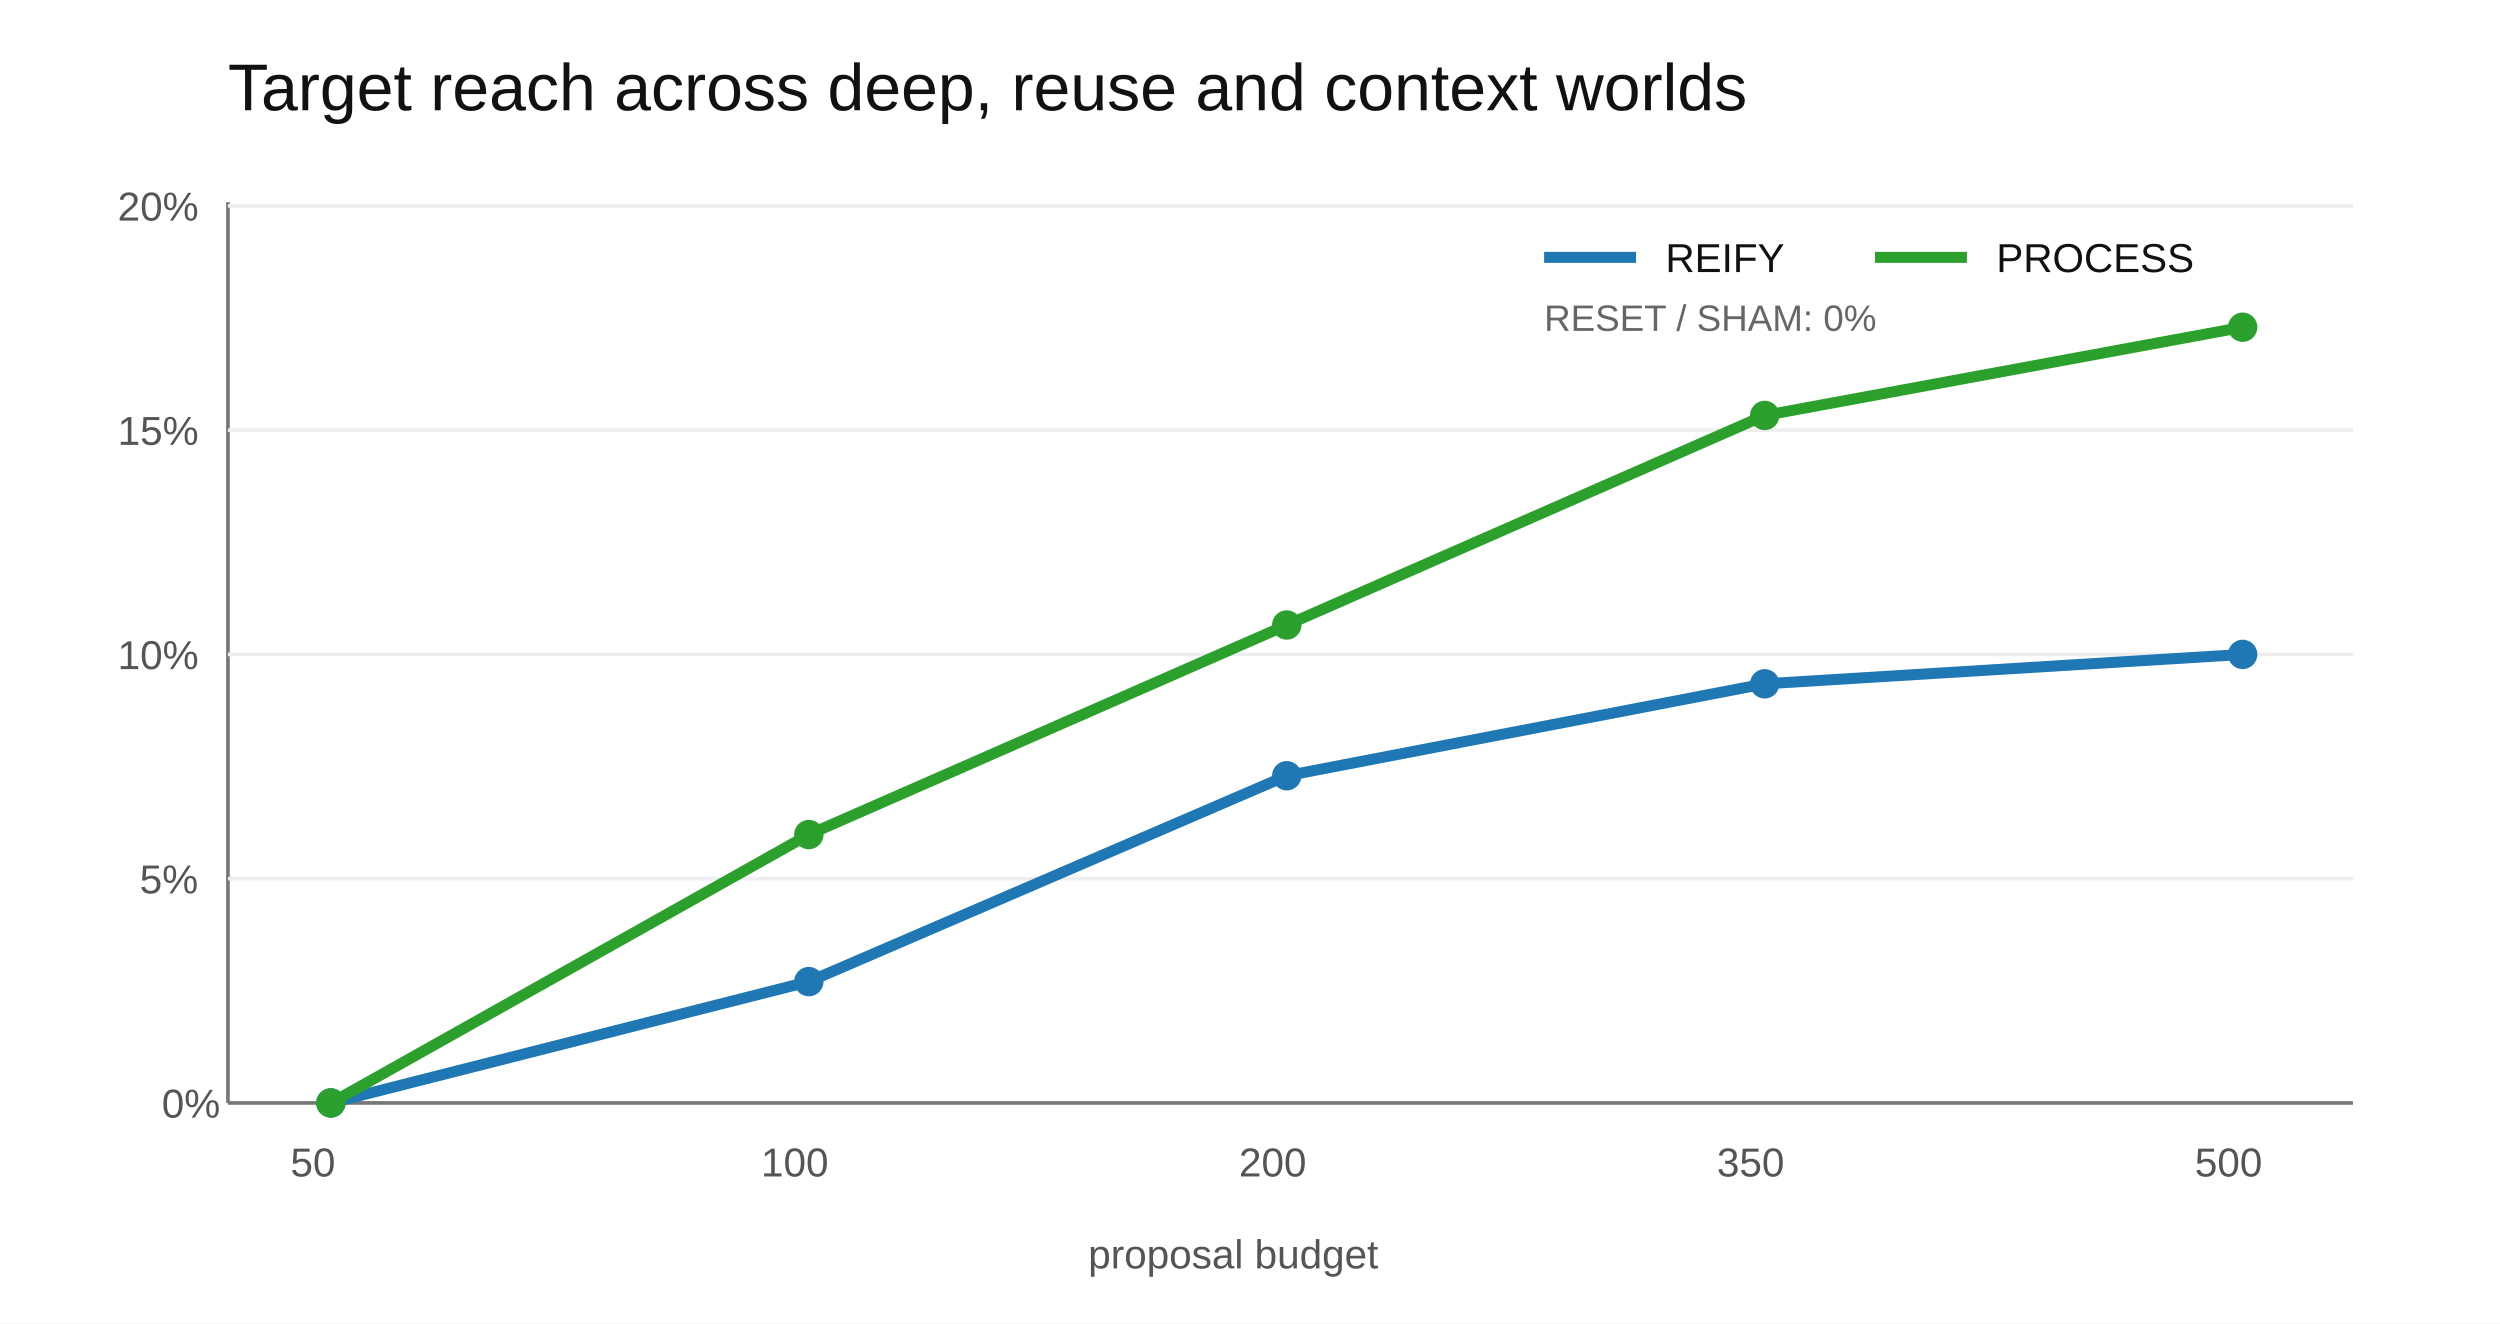
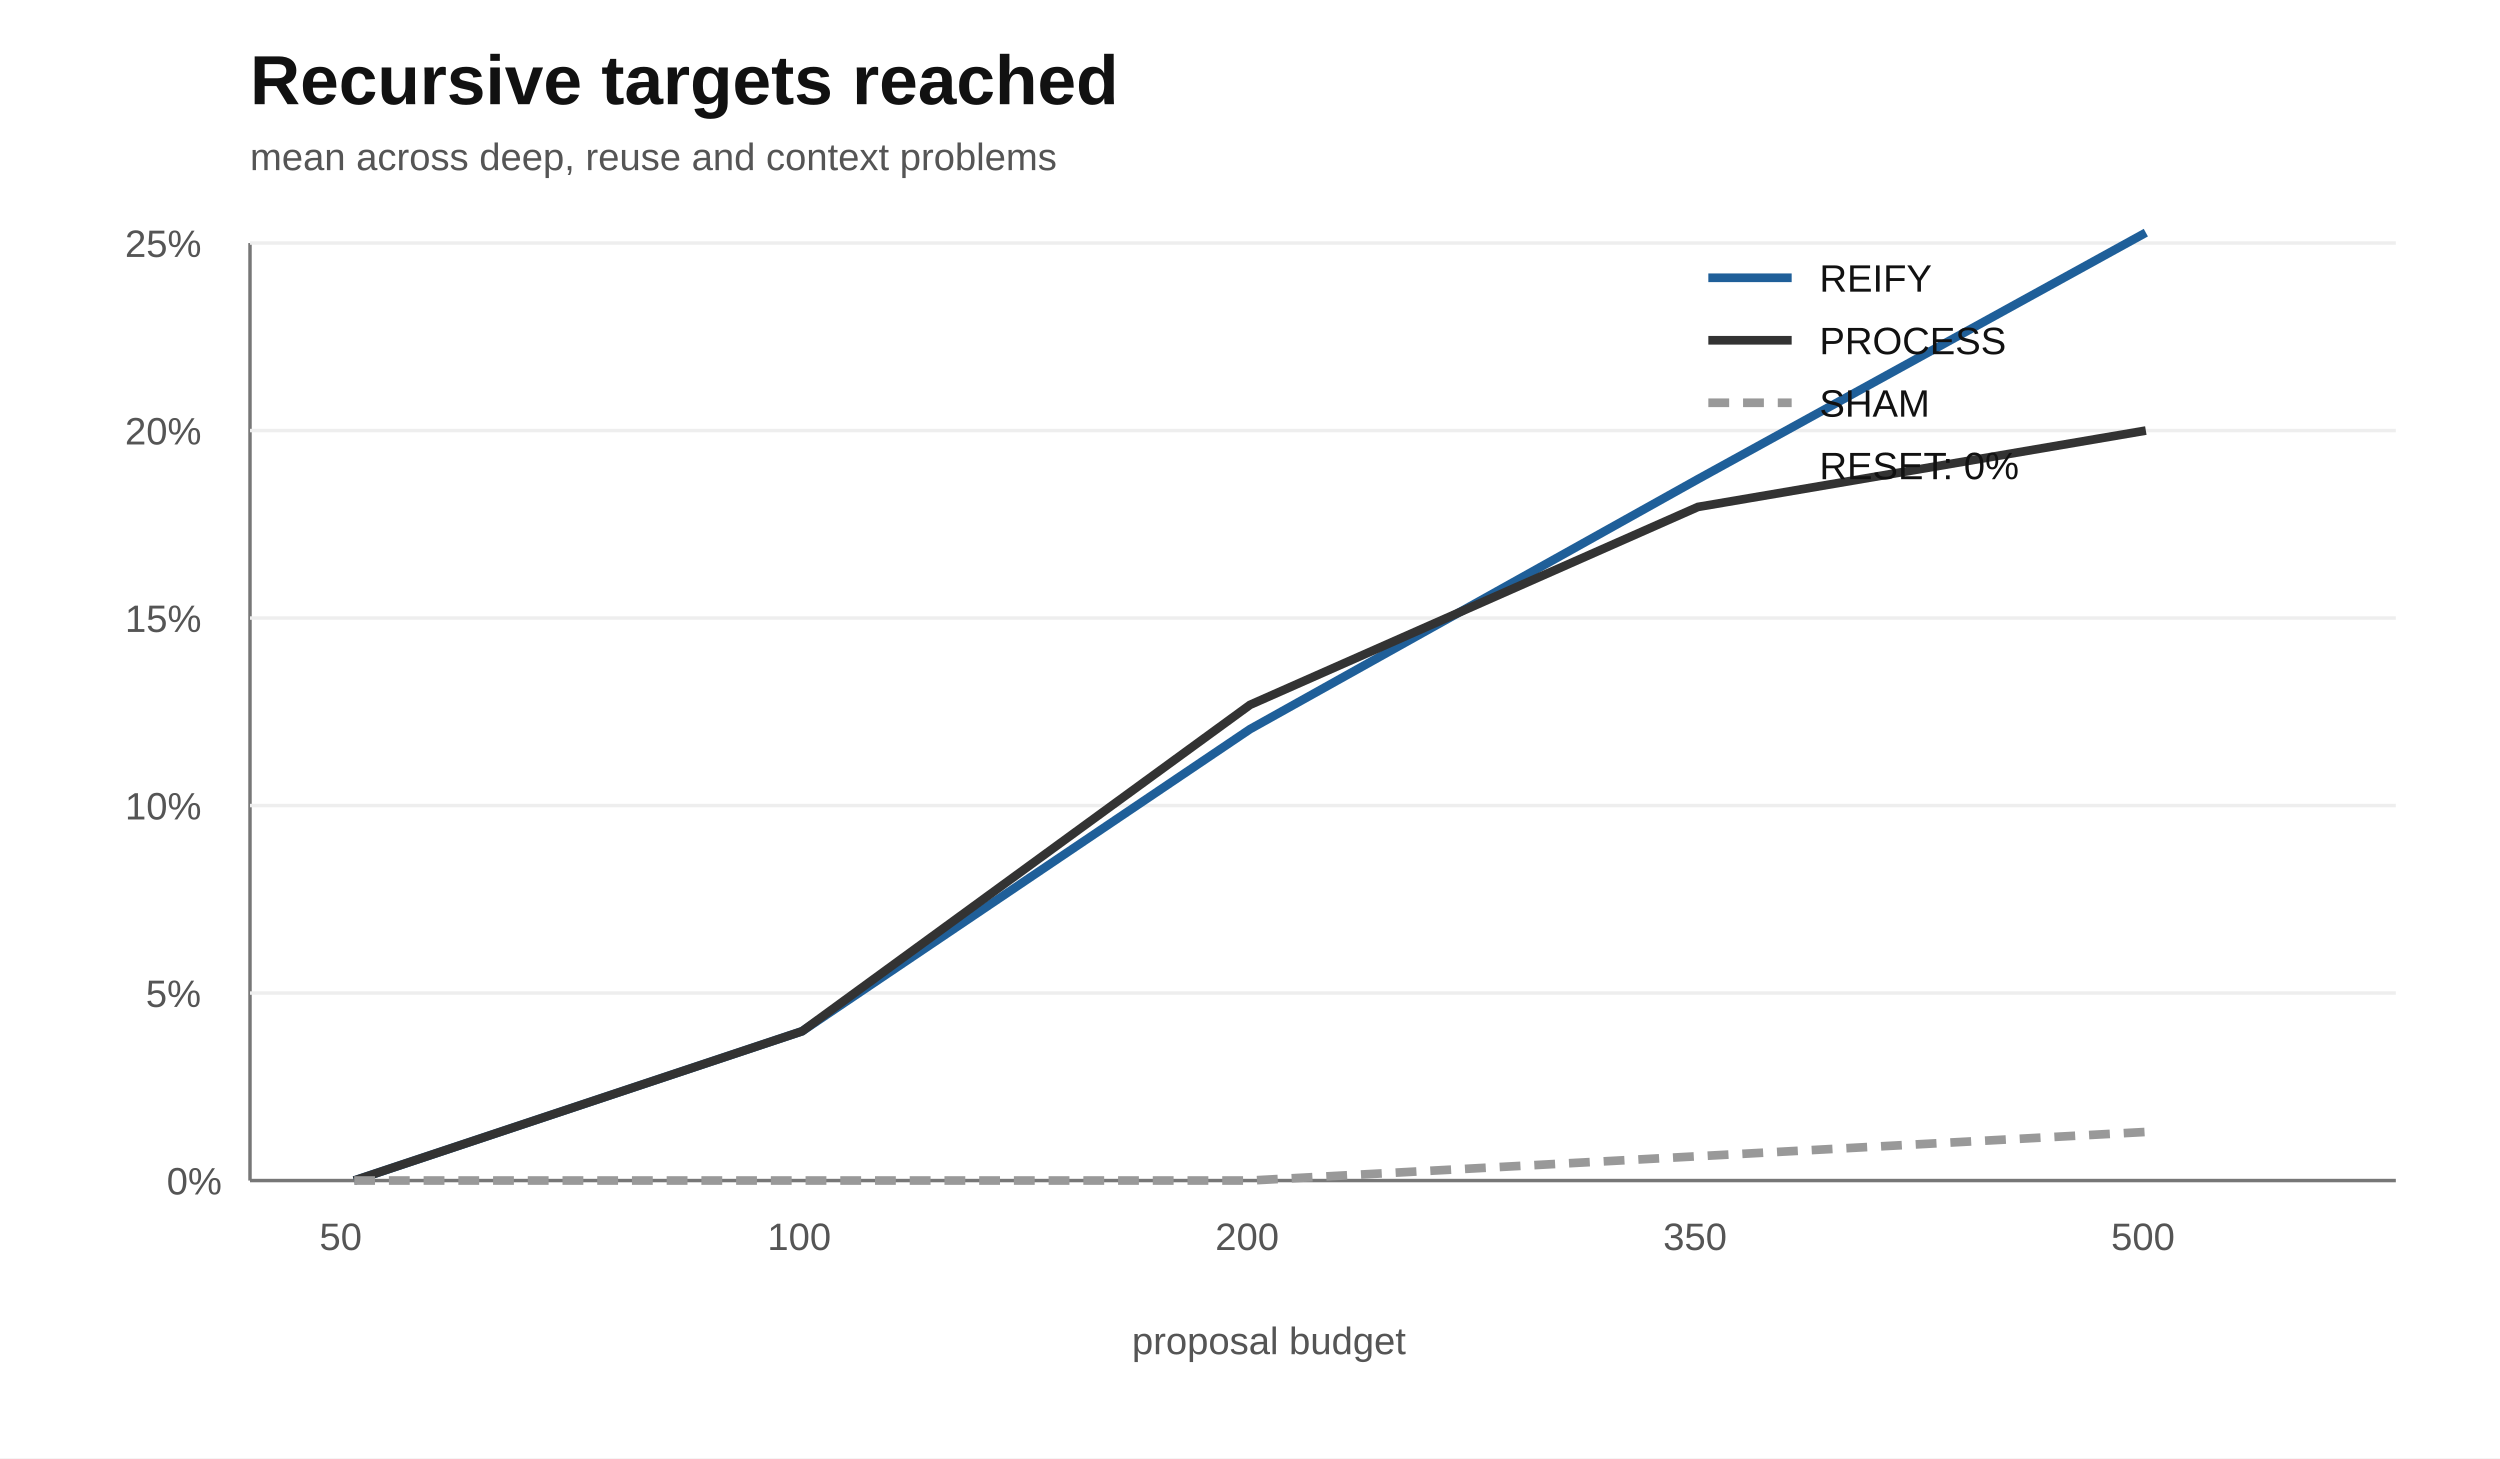
- <svg xmlns="http://www.w3.org/2000/svg" viewBox="0 0 680 360">
-   <rect width="680" height="360" fill="white" />
+ <svg xmlns="http://www.w3.org/2000/svg" viewBox="0 0 720 420">
+   <rect width="720" height="420" fill="white" />
  <g font-family="Arial, sans-serif" fill="#111">
-     <text x="62" y="30" font-size="18">Target reach across deep, reuse and context worlds</text>
-     <line x1="62" y1="300" x2="640" y2="300" stroke="#777" />
-     <line x1="62" y1="55" x2="62" y2="300" stroke="#777" />
+     <text x="72" y="30" font-size="20" font-weight="600">Recursive targets reached</text>
+     <text x="72" y="49" font-size="11" fill="#555">mean across deep, reuse and context problems</text>
+     <line x1="72" y1="340" x2="690" y2="340" stroke="#777" />
+     <line x1="72" y1="70" x2="72" y2="340" stroke="#777" />
+     <g stroke="#eee">
+       <line x1="72" y1="286" x2="690" y2="286" />
+       <line x1="72" y1="232" x2="690" y2="232" />
+       <line x1="72" y1="178" x2="690" y2="178" />
+       <line x1="72" y1="124" x2="690" y2="124" />
+       <line x1="72" y1="70" x2="690" y2="70" />
+     </g>
    <g font-size="11" fill="#555">
-       <text x="44" y="304">0%</text>
-       <text x="38" y="243">5%</text>
-       <text x="32" y="182">10%</text>
-       <text x="32" y="121">15%</text>
-       <text x="32" y="60">20%</text>
-       <text x="79" y="320">50</text>
-       <text x="207" y="320">100</text>
-       <text x="337" y="320">200</text>
-       <text x="467" y="320">350</text>
-       <text x="597" y="320">500</text>
-       <text x="296" y="345">proposal budget</text>
+       <text x="48" y="344">0%</text>
+       <text x="42" y="290">5%</text>
+       <text x="36" y="236">10%</text>
+       <text x="36" y="182">15%</text>
+       <text x="36" y="128">20%</text>
+       <text x="36" y="74">25%</text>
+       <text x="92" y="360">50</text>
+       <text x="221" y="360">100</text>
+       <text x="350" y="360">200</text>
+       <text x="479" y="360">350</text>
+       <text x="608" y="360">500</text>
+       <text x="326" y="390">proposal budget</text>
    </g>
-     <g stroke="#eee">
-       <line x1="62" y1="239" x2="640" y2="239" />
-       <line x1="62" y1="178" x2="640" y2="178" />
-       <line x1="62" y1="117" x2="640" y2="117" />
-       <line x1="62" y1="56" x2="640" y2="56" />
-     </g>
-     <polyline points="90,300 220,267 350,211 480,186 610,178" fill="none" stroke="#1f77b4" stroke-width="3" />
-     <polyline points="90,300 220,227 350,170 480,113 610,89" fill="none" stroke="#2ca02c" stroke-width="3" />
-     <g fill="#1f77b4">
-       <circle cx="90" cy="300" r="4" />
-       <circle cx="220" cy="267" r="4" />
-       <circle cx="350" cy="211" r="4" />
-       <circle cx="480" cy="186" r="4" />
-       <circle cx="610" cy="178" r="4" />
-     </g>
-     <g fill="#2ca02c">
-       <circle cx="90" cy="300" r="4" />
-       <circle cx="220" cy="227" r="4" />
-       <circle cx="350" cy="170" r="4" />
-       <circle cx="480" cy="113" r="4" />
-       <circle cx="610" cy="89" r="4" />
-     </g>
-     <line x1="420" y1="70" x2="445" y2="70" stroke="#1f77b4" stroke-width="3" />
-     <text x="453" y="74" font-size="11">REIFY</text>
-     <line x1="510" y1="70" x2="535" y2="70" stroke="#2ca02c" stroke-width="3" />
-     <text x="543" y="74" font-size="11">PROCESS</text>
-     <text x="420" y="90" font-size="10" fill="#666">RESET / SHAM: 0%</text>
+     <polyline points="102,340 231,297 360,210 489,138 618,67" fill="none" stroke="#1f5f99" stroke-width="2.5" />
+     <polyline points="102,340 231,297 360,203 489,146 618,124" fill="none" stroke="#333" stroke-width="2.5" />
+     <polyline points="102,340 231,340 360,340 489,333 618,326" fill="none" stroke="#999" stroke-width="2.5" stroke-dasharray="6 4" />
+     <line x1="492" y1="80" x2="516" y2="80" stroke="#1f5f99" stroke-width="2.5" />
+     <text x="524" y="84" font-size="11">REIFY</text>
+     <line x1="492" y1="98" x2="516" y2="98" stroke="#333" stroke-width="2.5" />
+     <text x="524" y="102" font-size="11">PROCESS</text>
+     <line x1="492" y1="116" x2="516" y2="116" stroke="#999" stroke-width="2.5" stroke-dasharray="6 4" />
+     <text x="524" y="120" font-size="11">SHAM</text>
+     <text x="524" y="138" font-size="11">RESET: 0%</text>
  </g>
</svg>
